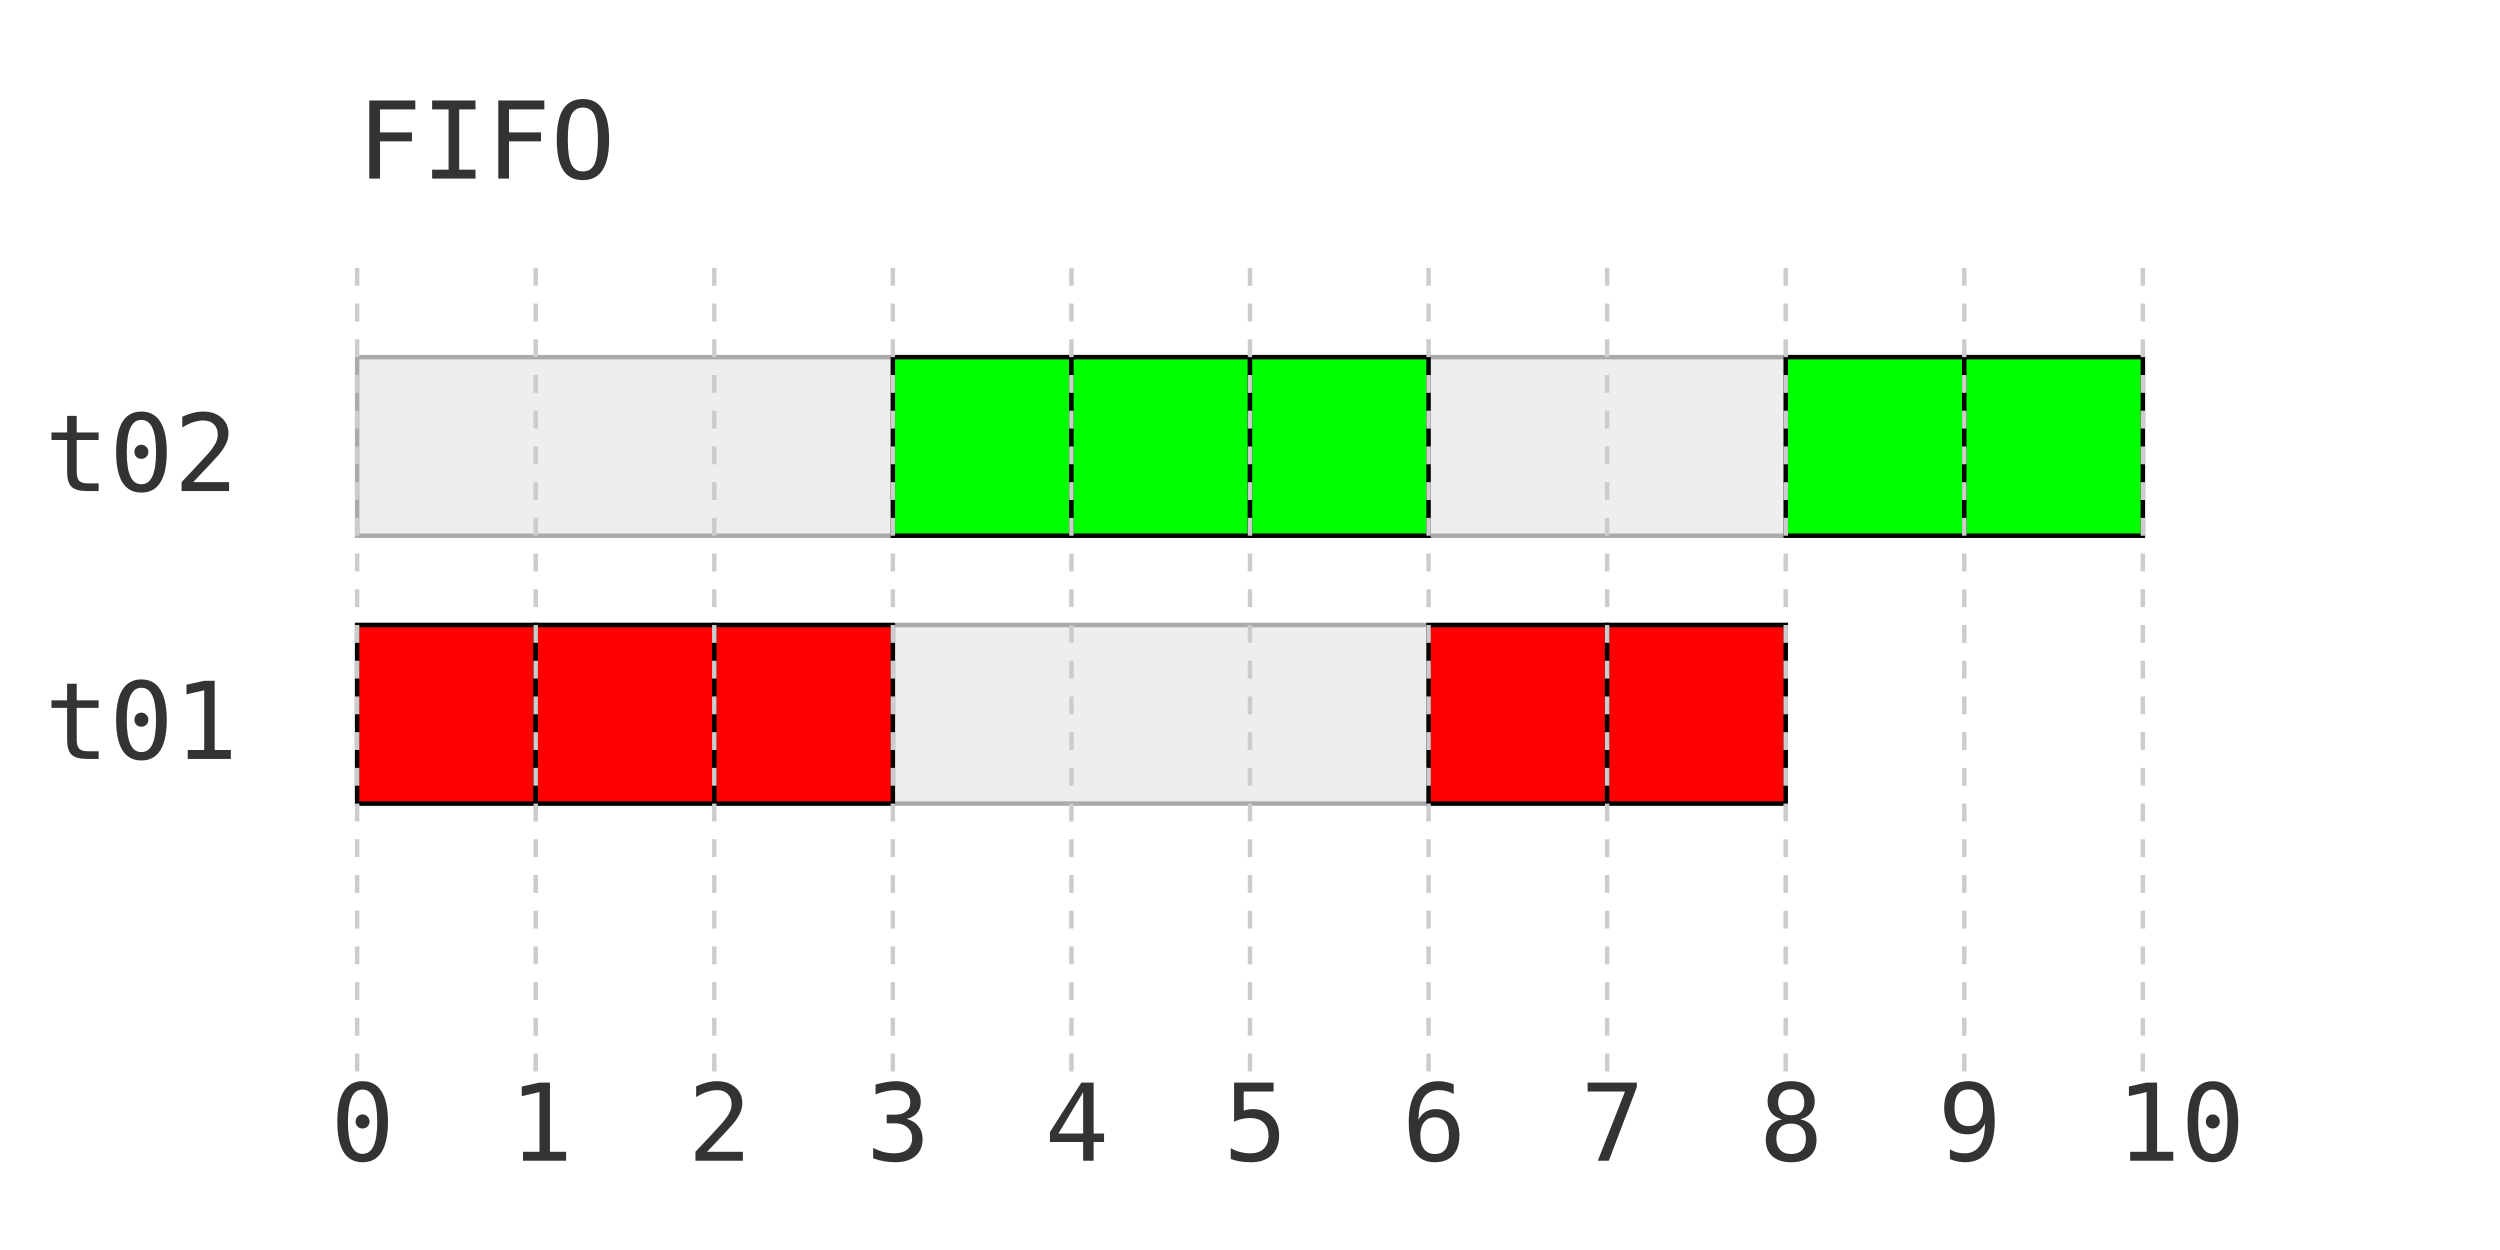
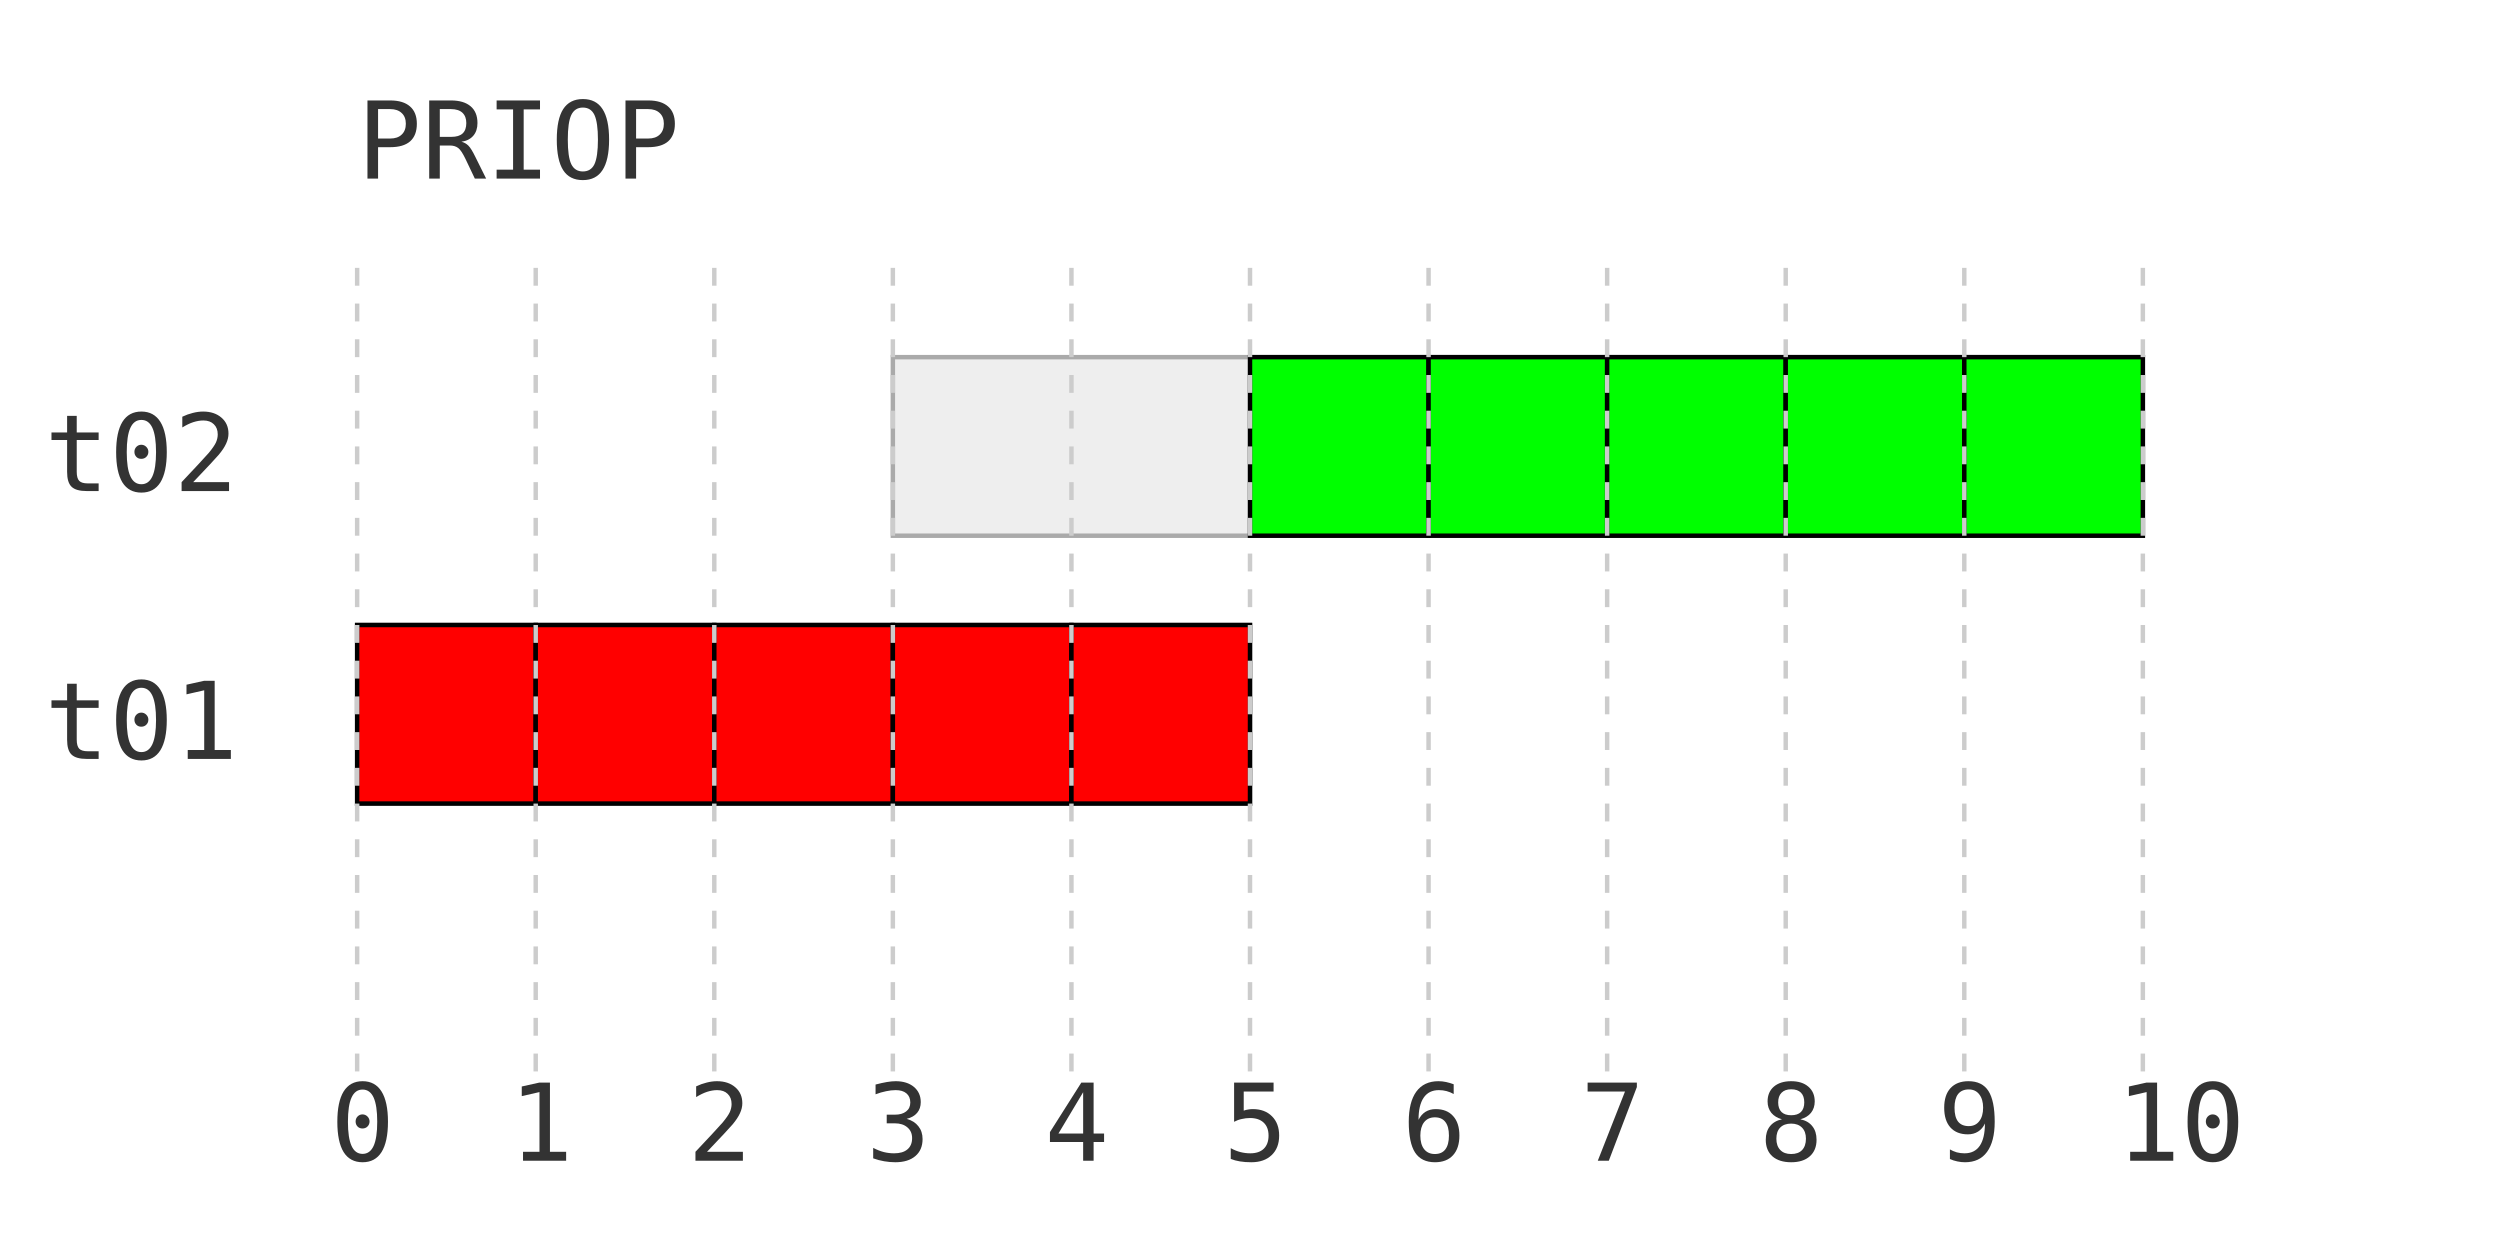
<svg xmlns="http://www.w3.org/2000/svg" width="280" height="140">
  <style>text{font-family:monospace;font-size:12px;fill:#333;}</style>
  <rect width="100%" height="100%" fill="white" />
-   <text x="40" y="20" font-size="18" font-family="monospace" fill="#000">FIFO</text>
+   <text x="40" y="20" font-size="18" font-family="monospace" fill="#000">PRIOP</text>
  <text x="5" y="55">t02</text>
-   <rect x="40" y="40" width="200" height="20" fill="#eeeeee" stroke="#aaa" stroke-width="0.5" />
-   <rect x="100" y="40" width="20" height="20" fill="rgb(0,255,0)" stroke="black" stroke-width="0.5" />
-   <rect x="120" y="40" width="20" height="20" fill="rgb(0,255,0)" stroke="black" stroke-width="0.5" />
+   <rect x="100" y="40" width="140" height="20" fill="#eeeeee" stroke="#aaa" stroke-width="0.5" />
  <rect x="140" y="40" width="20" height="20" fill="rgb(0,255,0)" stroke="black" stroke-width="0.5" />
+   <rect x="160" y="40" width="20" height="20" fill="rgb(0,255,0)" stroke="black" stroke-width="0.5" />
+   <rect x="180" y="40" width="20" height="20" fill="rgb(0,255,0)" stroke="black" stroke-width="0.5" />
  <rect x="200" y="40" width="20" height="20" fill="rgb(0,255,0)" stroke="black" stroke-width="0.5" />
  <rect x="220" y="40" width="20" height="20" fill="rgb(0,255,0)" stroke="black" stroke-width="0.5" />
  <text x="5" y="85">t01</text>
-   <rect x="40" y="70" width="160" height="20" fill="#eeeeee" stroke="#aaa" stroke-width="0.5" />
+   <rect x="40" y="70" width="100" height="20" fill="#eeeeee" stroke="#aaa" stroke-width="0.5" />
  <rect x="40" y="70" width="20" height="20" fill="rgb(255,0,0)" stroke="black" stroke-width="0.5" />
  <rect x="60" y="70" width="20" height="20" fill="rgb(255,0,0)" stroke="black" stroke-width="0.5" />
  <rect x="80" y="70" width="20" height="20" fill="rgb(255,0,0)" stroke="black" stroke-width="0.5" />
-   <rect x="160" y="70" width="20" height="20" fill="rgb(255,0,0)" stroke="black" stroke-width="0.5" />
-   <rect x="180" y="70" width="20" height="20" fill="rgb(255,0,0)" stroke="black" stroke-width="0.5" />
+   <rect x="100" y="70" width="20" height="20" fill="rgb(255,0,0)" stroke="black" stroke-width="0.5" />
+   <rect x="120" y="70" width="20" height="20" fill="rgb(255,0,0)" stroke="black" stroke-width="0.5" />
  <g font-size="8" fill="#555">
    <line x1="40" y1="30" x2="40" y2="120" stroke="#ccc" stroke-width="0.5" stroke-dasharray="2,2" />
    <text x="37" y="130">0</text>
    <line x1="60" y1="30" x2="60" y2="120" stroke="#ccc" stroke-width="0.5" stroke-dasharray="2,2" />
    <text x="57" y="130">1</text>
    <line x1="80" y1="30" x2="80" y2="120" stroke="#ccc" stroke-width="0.5" stroke-dasharray="2,2" />
    <text x="77" y="130">2</text>
    <line x1="100" y1="30" x2="100" y2="120" stroke="#ccc" stroke-width="0.5" stroke-dasharray="2,2" />
    <text x="97" y="130">3</text>
    <line x1="120" y1="30" x2="120" y2="120" stroke="#ccc" stroke-width="0.5" stroke-dasharray="2,2" />
    <text x="117" y="130">4</text>
    <line x1="140" y1="30" x2="140" y2="120" stroke="#ccc" stroke-width="0.5" stroke-dasharray="2,2" />
    <text x="137" y="130">5</text>
    <line x1="160" y1="30" x2="160" y2="120" stroke="#ccc" stroke-width="0.5" stroke-dasharray="2,2" />
    <text x="157" y="130">6</text>
    <line x1="180" y1="30" x2="180" y2="120" stroke="#ccc" stroke-width="0.5" stroke-dasharray="2,2" />
    <text x="177" y="130">7</text>
    <line x1="200" y1="30" x2="200" y2="120" stroke="#ccc" stroke-width="0.5" stroke-dasharray="2,2" />
    <text x="197" y="130">8</text>
    <line x1="220" y1="30" x2="220" y2="120" stroke="#ccc" stroke-width="0.5" stroke-dasharray="2,2" />
    <text x="217" y="130">9</text>
    <line x1="240" y1="30" x2="240" y2="120" stroke="#ccc" stroke-width="0.5" stroke-dasharray="2,2" />
    <text x="237" y="130">10</text>
  </g>
</svg>
